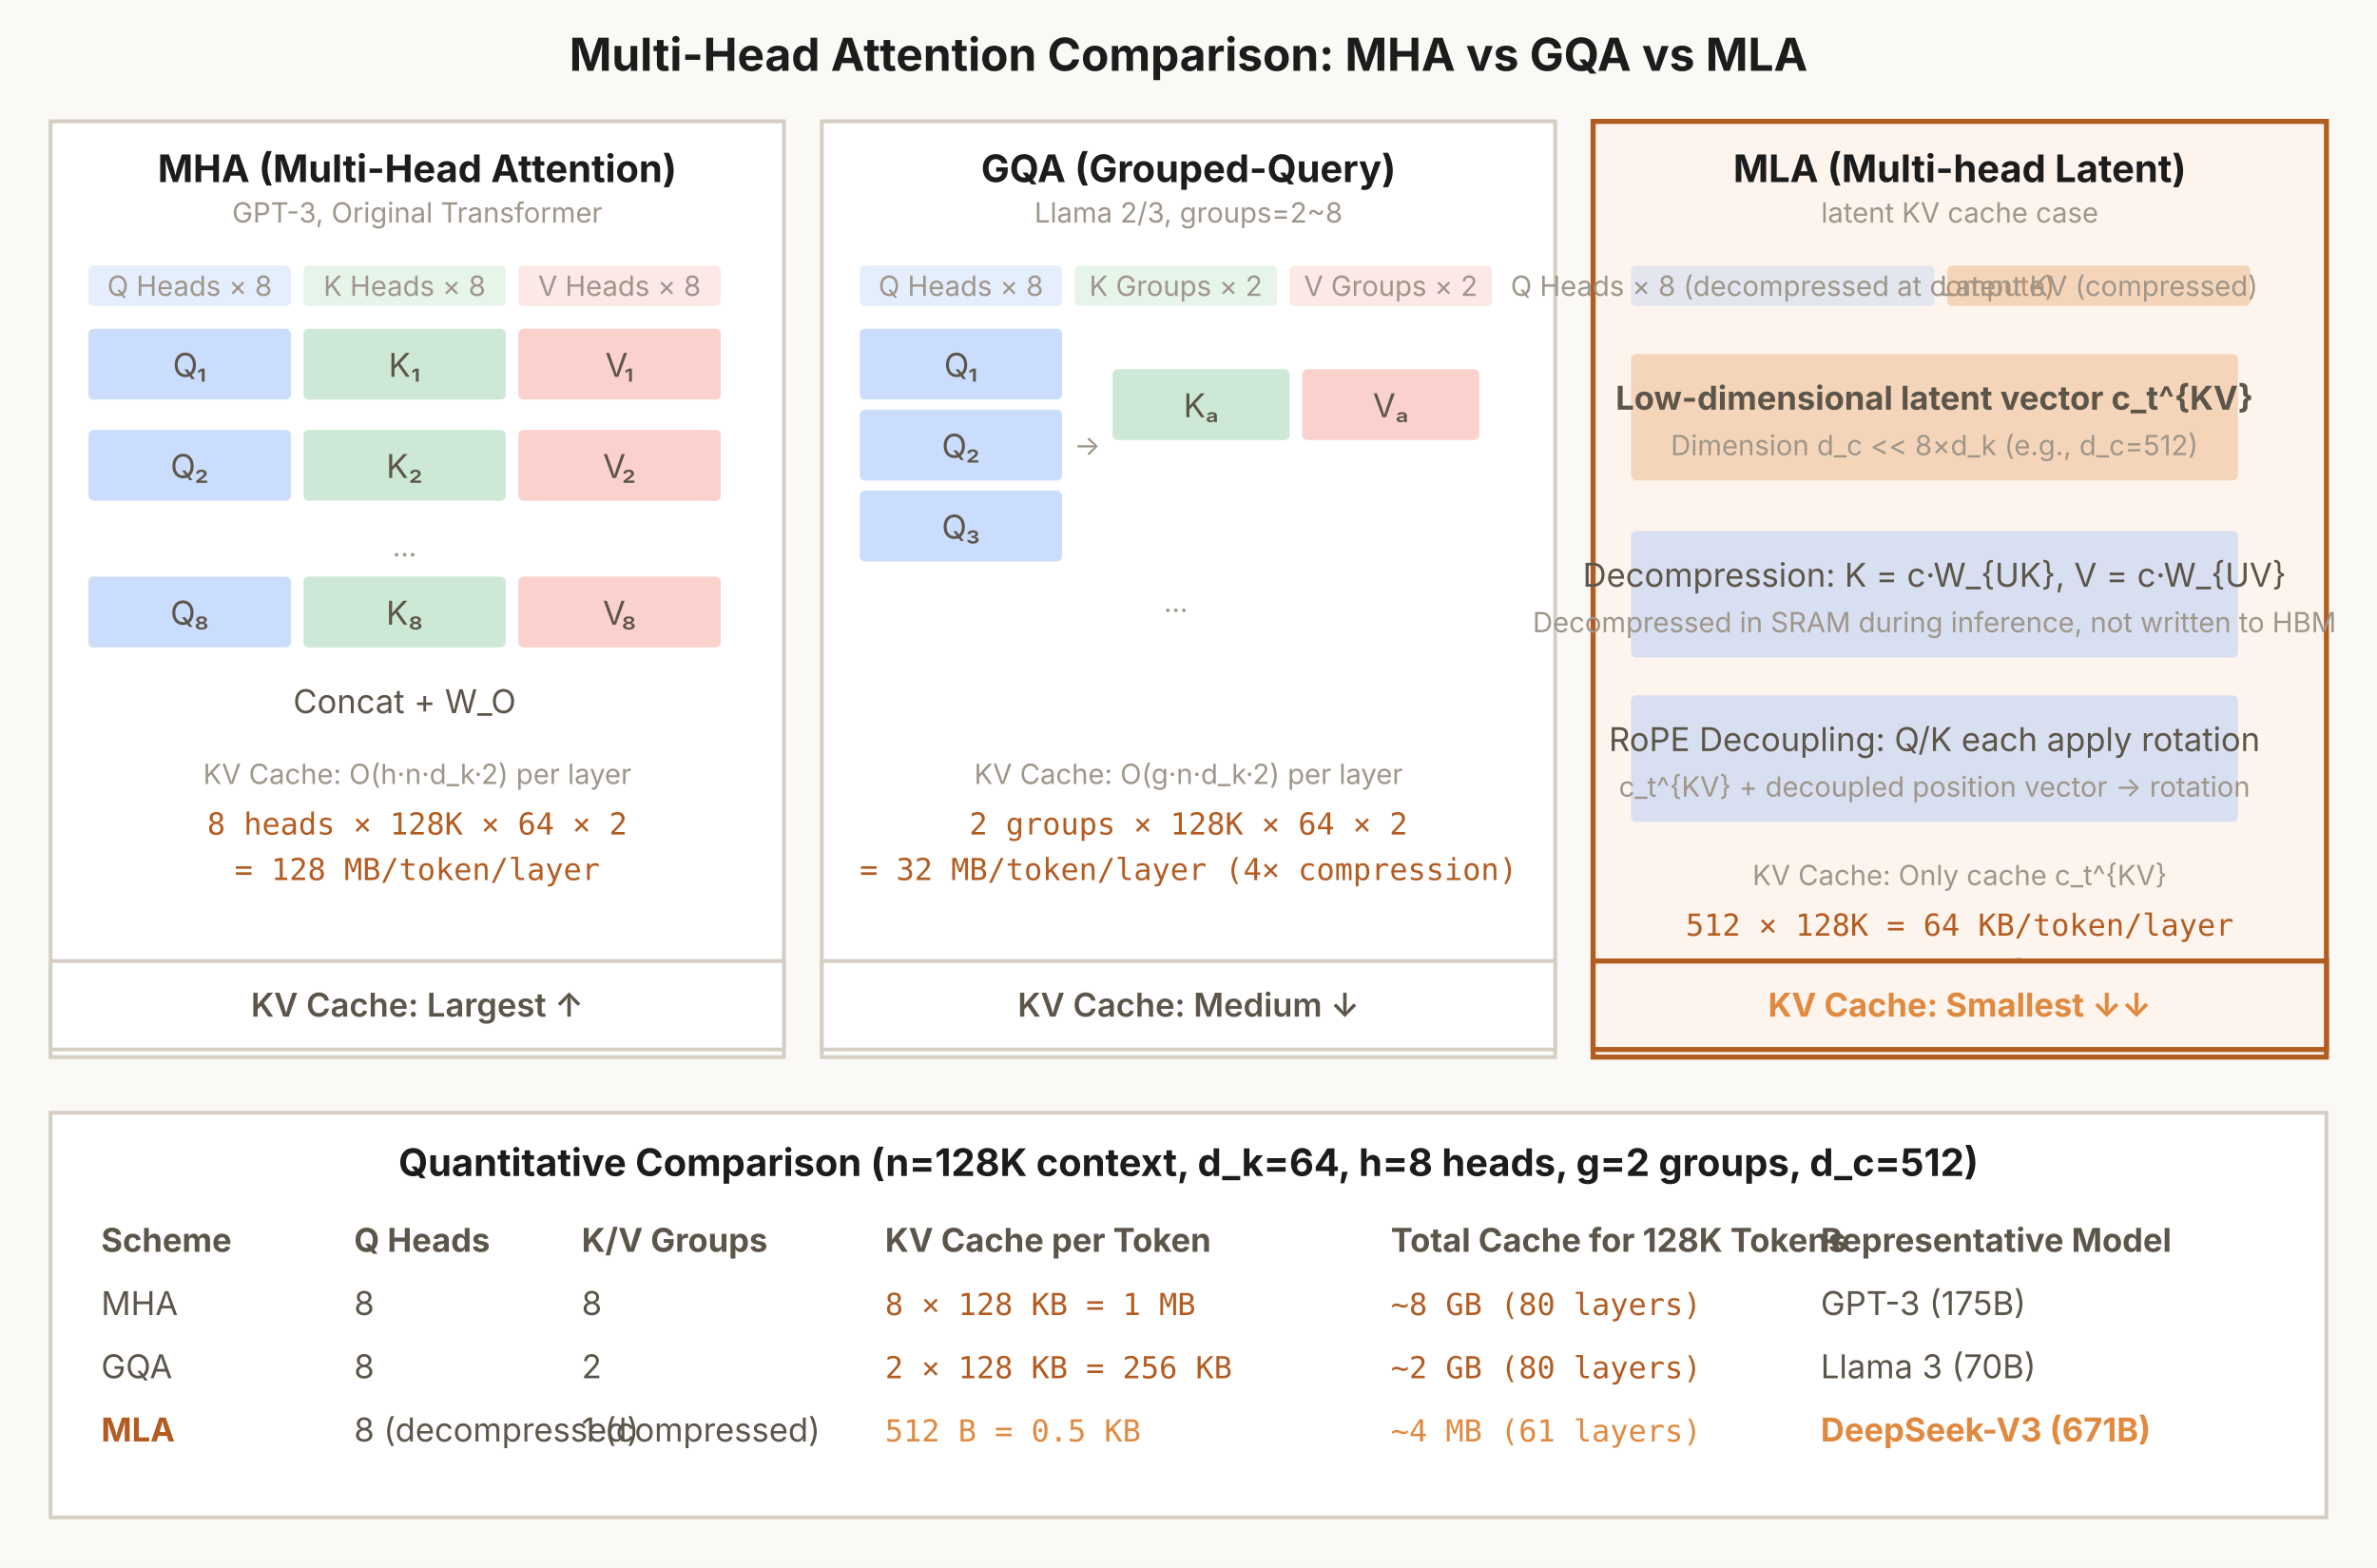
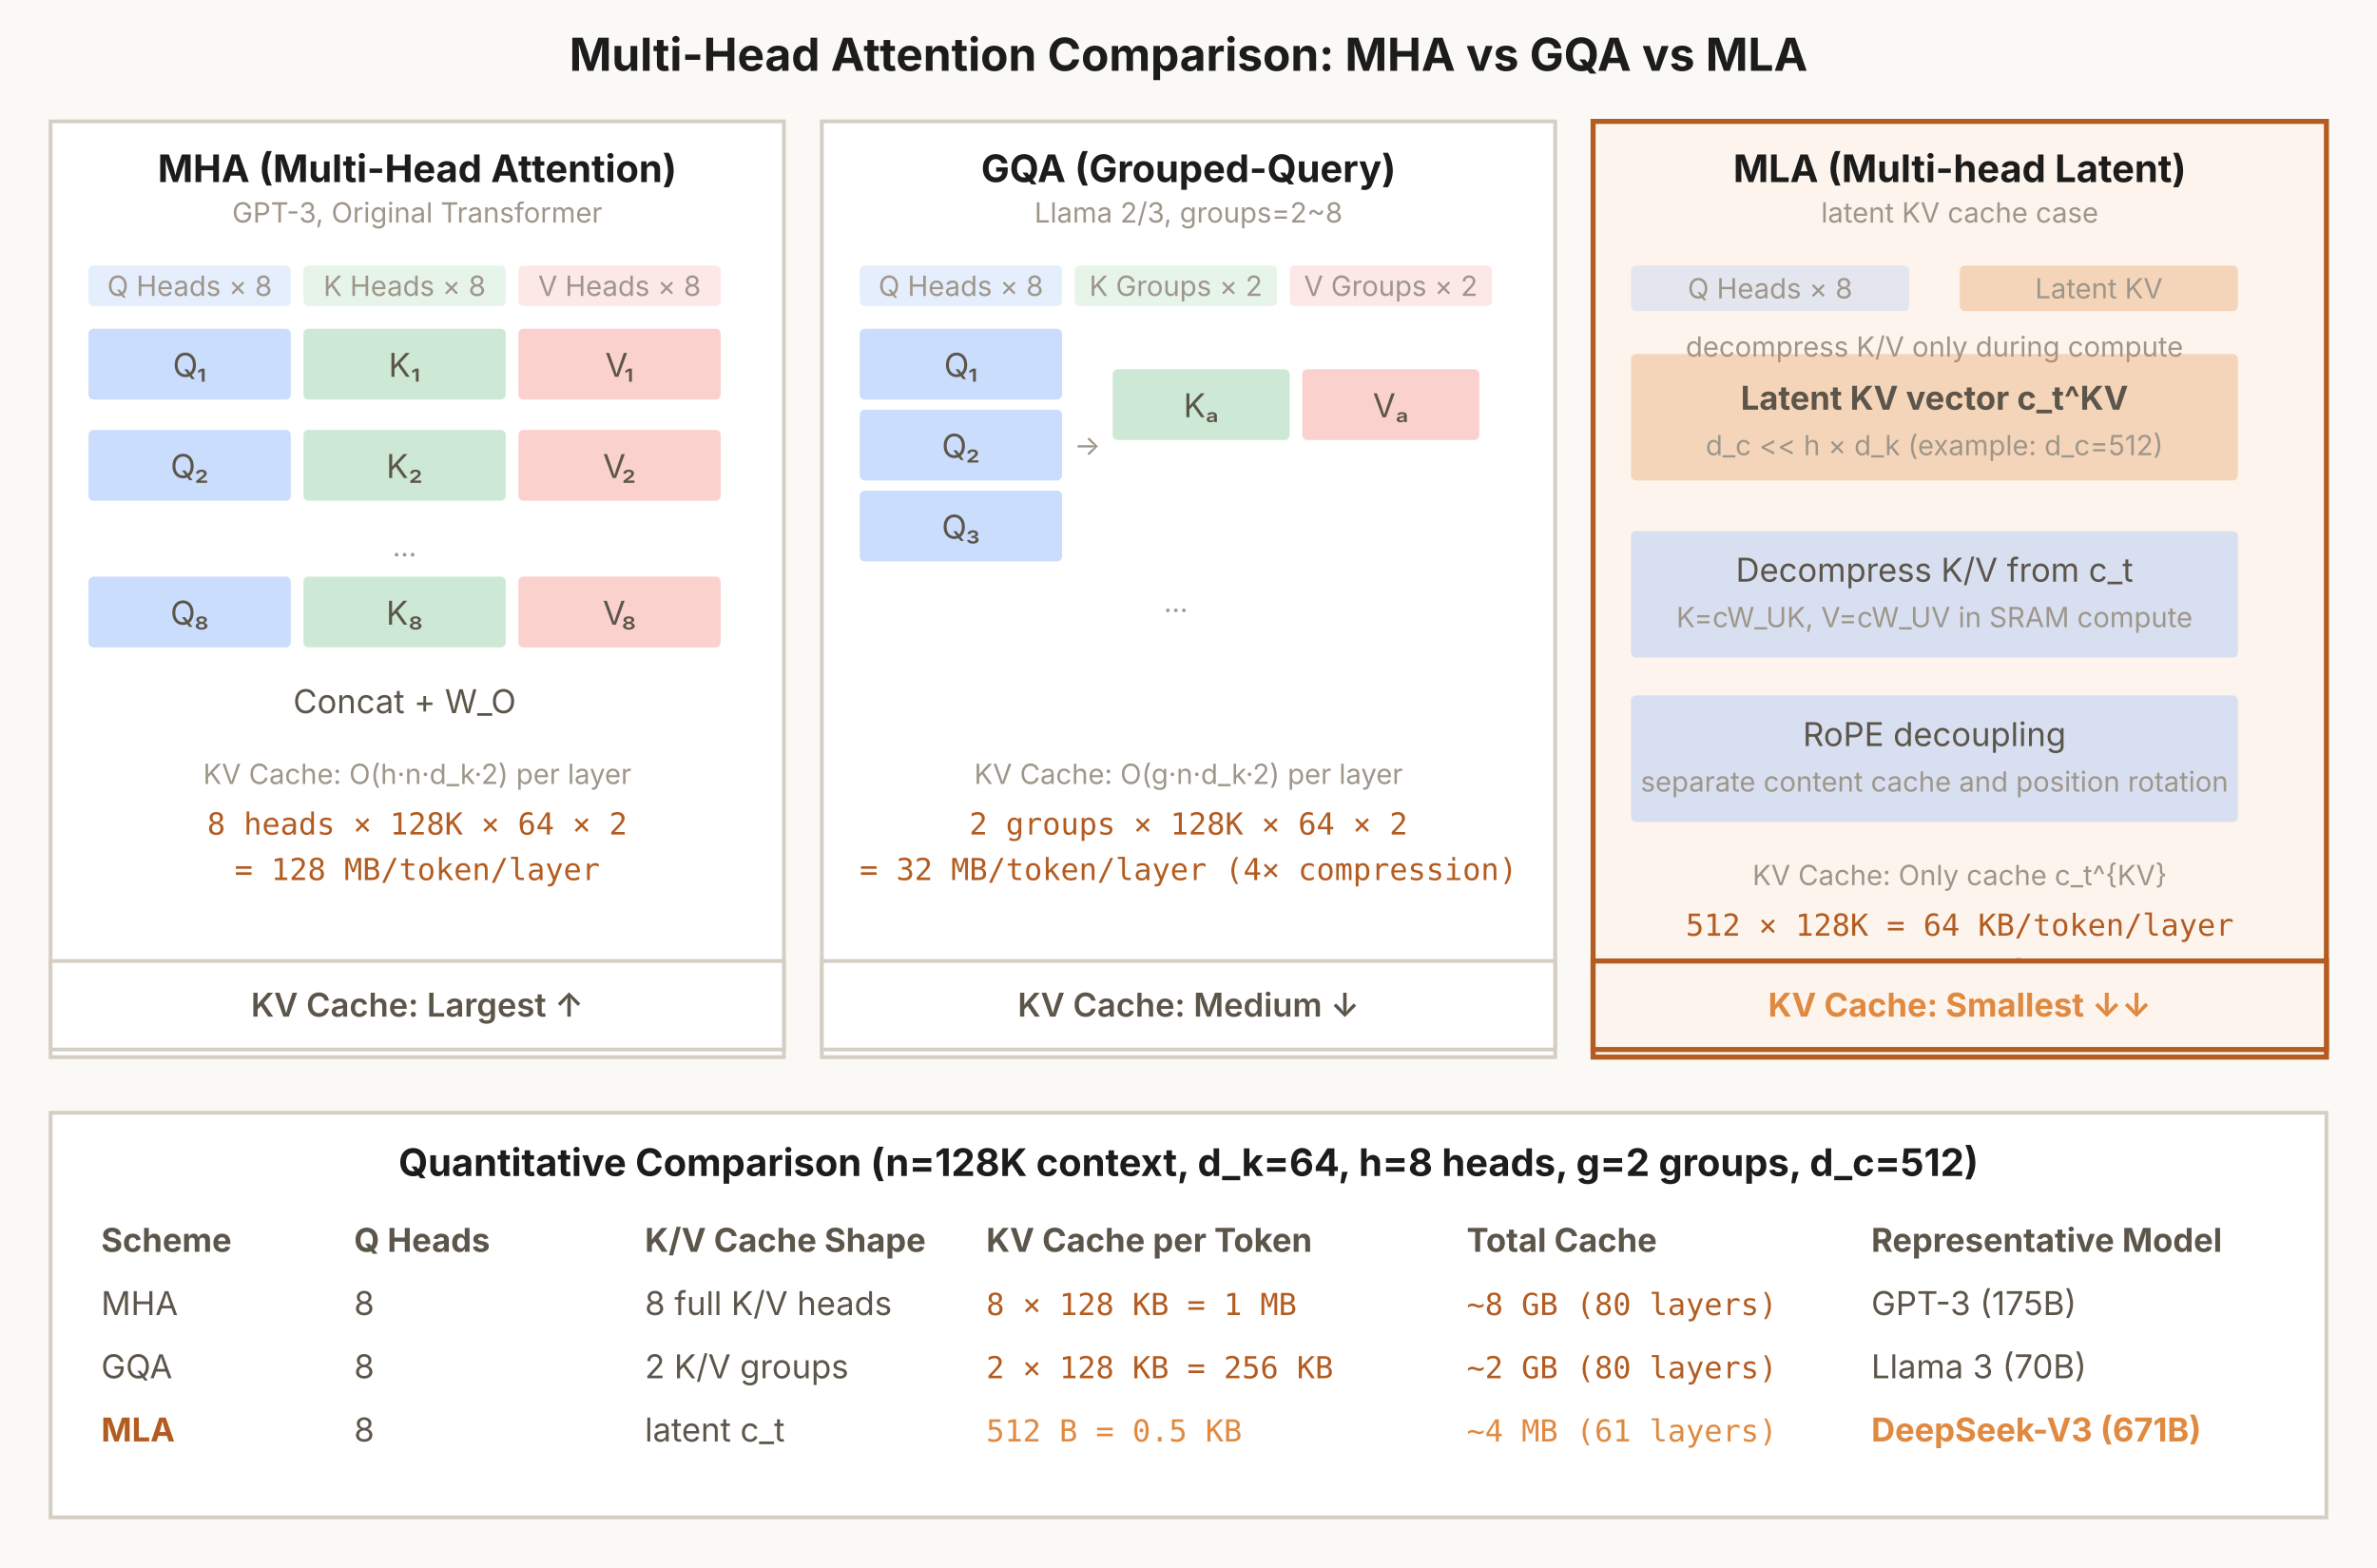
<svg xmlns="http://www.w3.org/2000/svg" viewBox="0 0 940 620" fill="none">
  <defs>
    <style>

      text{font-family:system-ui,-apple-system,sans-serif}
      .bg{fill:#fbf9f5}
      .box{fill:#fff;stroke:#d4cec4;stroke-width:1.5}
      .b2{fill:#fdf5ed;stroke:#b35c22;stroke-width:2}
      .t1{fill:#5c554a;font-size:13px}
      .t2{fill:#1c1c1c;font-size:15px;font-weight:700}
      .t3{fill:#b35c22;font-size:12px;font-family:'JetBrains Mono','Fira Code',monospace}
      .ts{fill:#9e968a;font-size:11px}
      .head-q{fill:#7baaf7}
      .head-k{fill:#81c995}
      .head-v{fill:#f28b82}
-       
-       }
    
    </style>
  </defs>
  <rect class="bg" width="940" height="620" />
  <text class="t2" x="470" y="28" text-anchor="middle" style="font-size:18px">Multi-Head Attention Comparison: MHA vs GQA vs MLA</text>
  <rect class="box" x="20" y="48" width="290" height="370" />
  <text class="t2" x="165" y="72" text-anchor="middle">MHA (Multi-Head Attention)</text>
  <text class="ts" x="165" y="88" text-anchor="middle">GPT-3, Original Transformer</text>
  <g transform="translate(35,105)">
    <rect fill="#7baaf7" opacity="0.2" x="0" y="0" width="80" height="16" rx="2" />
    <text class="ts" x="40" y="12" text-anchor="middle">Q Heads × 8</text>
    <rect fill="#81c995" opacity="0.2" x="85" y="0" width="80" height="16" rx="2" />
    <text class="ts" x="125" y="12" text-anchor="middle">K Heads × 8</text>
    <rect fill="#f28b82" opacity="0.2" x="170" y="0" width="80" height="16" rx="2" />
    <text class="ts" x="210" y="12" text-anchor="middle">V Heads × 8</text>
  </g>
  <g transform="translate(35,130)">
    <rect fill="#7baaf7" opacity="0.4" x="0" y="0" width="80" height="28" rx="2" />
    <text class="t1" x="40" y="19" text-anchor="middle">Q₁</text>
    <rect fill="#81c995" opacity="0.4" x="85" y="0" width="80" height="28" rx="2" />
    <text class="t1" x="125" y="19" text-anchor="middle">K₁</text>
    <rect fill="#f28b82" opacity="0.4" x="170" y="0" width="80" height="28" rx="2" />
    <text class="t1" x="210" y="19" text-anchor="middle">V₁</text>
  </g>
  <g transform="translate(35,170)">
    <rect fill="#7baaf7" opacity="0.4" x="0" y="0" width="80" height="28" rx="2" />
    <text class="t1" x="40" y="19" text-anchor="middle">Q₂</text>
    <rect fill="#81c995" opacity="0.4" x="85" y="0" width="80" height="28" rx="2" />
    <text class="t1" x="125" y="19" text-anchor="middle">K₂</text>
    <rect fill="#f28b82" opacity="0.4" x="170" y="0" width="80" height="28" rx="2" />
    <text class="t1" x="210" y="19" text-anchor="middle">V₂</text>
  </g>
  <g transform="translate(35,208)">
    <text class="ts" x="125" y="12" text-anchor="middle">...</text>
  </g>
  <g transform="translate(35,228)">
    <rect fill="#7baaf7" opacity="0.4" x="0" y="0" width="80" height="28" rx="2" />
    <text class="t1" x="40" y="19" text-anchor="middle">Q₈</text>
    <rect fill="#81c995" opacity="0.4" x="85" y="0" width="80" height="28" rx="2" />
    <text class="t1" x="125" y="19" text-anchor="middle">K₈</text>
    <rect fill="#f28b82" opacity="0.4" x="170" y="0" width="80" height="28" rx="2" />
    <text class="t1" x="210" y="19" text-anchor="middle">V₈</text>
  </g>
  <g transform="translate(35,270)">
    <text class="t1" x="125" y="12" text-anchor="middle">Concat + W_O</text>
  </g>
  <text class="ts" x="165" y="310" text-anchor="middle">KV Cache: O(h·n·d_k·2) per layer</text>
  <text class="t3" x="165" y="330" text-anchor="middle">8 heads × 128K × 64 × 2</text>
  <text class="t3" x="165" y="348" text-anchor="middle">= 128 MB/token/layer</text>
  <rect class="box" x="20" y="380" width="290" height="35" />
  <text class="t1" x="165" y="402" text-anchor="middle" style="font-weight:600">KV Cache: Largest ↑</text>
  <rect class="box" x="325" y="48" width="290" height="370" />
  <text class="t2" x="470" y="72" text-anchor="middle">GQA (Grouped-Query)</text>
  <text class="ts" x="470" y="88" text-anchor="middle">Llama 2/3, groups=2~8</text>
  <g transform="translate(340,105)">
    <rect fill="#7baaf7" opacity="0.2" x="0" y="0" width="80" height="16" rx="2" />
    <text class="ts" x="40" y="12" text-anchor="middle">Q Heads × 8</text>
    <rect fill="#81c995" opacity="0.2" x="85" y="0" width="80" height="16" rx="2" />
    <text class="ts" x="125" y="12" text-anchor="middle">K Groups × 2</text>
    <rect fill="#f28b82" opacity="0.2" x="170" y="0" width="80" height="16" rx="2" />
    <text class="ts" x="210" y="12" text-anchor="middle">V Groups × 2</text>
  </g>
  <g transform="translate(340,130)">
    <rect fill="#7baaf7" opacity="0.4" x="0" y="0" width="80" height="28" rx="2" />
    <text class="t1" x="40" y="19" text-anchor="middle">Q₁</text>
    <rect fill="#7baaf7" opacity="0.4" x="0" y="32" width="80" height="28" rx="2" />
    <text class="t1" x="40" y="51" text-anchor="middle">Q₂</text>
    <rect fill="#7baaf7" opacity="0.4" x="0" y="64" width="80" height="28" rx="2" />
    <text class="t1" x="40" y="83" text-anchor="middle">Q₃</text>
    <text class="ts" x="90" y="50" text-anchor="middle">→</text>
    <rect fill="#81c995" opacity="0.4" x="100" y="16" width="70" height="28" rx="2" />
    <text class="t1" x="135" y="35" text-anchor="middle">Kₐ</text>
    <rect fill="#f28b82" opacity="0.4" x="175" y="16" width="70" height="28" rx="2" />
    <text class="t1" x="210" y="35" text-anchor="middle">Vₐ</text>
  </g>
  <g transform="translate(340,230)">
    <text class="ts" x="125" y="12" text-anchor="middle">...</text>
  </g>
  <text class="ts" x="470" y="310" text-anchor="middle">KV Cache: O(g·n·d_k·2) per layer</text>
  <text class="t3" x="470" y="330" text-anchor="middle">2 groups × 128K × 64 × 2</text>
  <text class="t3" x="470" y="348" text-anchor="middle">= 32 MB/token/layer (4× compression)</text>
  <rect class="box" x="325" y="380" width="290" height="35" />
  <text class="t1" x="470" y="402" text-anchor="middle" style="font-weight:600">KV Cache: Medium ↓</text>
  <rect class="b2" x="630" y="48" width="290" height="370" />
  <text class="t2" x="775" y="72" text-anchor="middle">MLA (Multi-head Latent)</text>
  <text class="ts" x="775" y="88" text-anchor="middle">latent KV cache case</text>
  <g transform="translate(645,105)">
-     <rect fill="#7baaf7" opacity="0.2" x="0" y="0" width="120" height="16" rx="2" />
-     <text class="ts" x="60" y="12" text-anchor="middle">Q Heads × 8 (decompressed at compute)</text>
-     <rect fill="#e08940" opacity="0.3" x="125" y="0" width="120" height="16" rx="2" />
-     <text class="ts" x="185" y="12" text-anchor="middle">Latent KV (compressed)</text>
+     <rect fill="#7baaf7" opacity="0.2" x="0" y="0" width="110" height="18" rx="2" />
+     <text class="ts" x="55" y="13" text-anchor="middle">Q Heads × 8</text>
+     <rect fill="#e08940" opacity="0.3" x="130" y="0" width="110" height="18" rx="2" />
+     <text class="ts" x="185" y="13" text-anchor="middle">Latent KV</text>
+     <text class="ts" x="120" y="36" text-anchor="middle">decompress K/V only during compute</text>
  </g>
  <g transform="translate(645,140)">
    <rect fill="#e08940" opacity="0.3" x="0" y="0" width="240" height="50" rx="2" />
-     <text class="t1" x="120" y="22" text-anchor="middle" style="font-weight:700">Low-dimensional latent vector c_t^{KV}</text>
-     <text class="ts" x="120" y="40" text-anchor="middle">Dimension d_c &lt;&lt; 8×d_k  (e.g., d_c=512)</text>
+     <text class="t1" x="120" y="22" text-anchor="middle" style="font-weight:700">Latent KV vector c_t^KV</text>
+     <text class="ts" x="120" y="40" text-anchor="middle">d_c &lt;&lt; h × d_k  (example: d_c=512)</text>
  </g>
  <g transform="translate(645,210)">
    <rect fill="#7baaf7" opacity="0.3" x="0" y="0" width="240" height="50" rx="2" />
-     <text class="t1" x="120" y="22" text-anchor="middle">Decompression: K = c·W_{UK}, V = c·W_{UV}</text>
-     <text class="ts" x="120" y="40" text-anchor="middle">Decompressed in SRAM during inference, not written to HBM</text>
+     <text class="t1" x="120" y="20" text-anchor="middle">Decompress K/V from c_t</text>
+     <text class="ts" x="120" y="38" text-anchor="middle">K=cW_UK, V=cW_UV in SRAM compute</text>
  </g>
  <g transform="translate(645,275)">
    <rect fill="#7baaf7" opacity="0.3" x="0" y="0" width="240" height="50" rx="2" />
-     <text class="t1" x="120" y="22" text-anchor="middle">RoPE Decoupling: Q/K each apply rotation</text>
-     <text class="ts" x="120" y="40" text-anchor="middle">c_t^{KV} + decoupled position vector → rotation</text>
+     <text class="t1" x="120" y="20" text-anchor="middle">RoPE decoupling</text>
+     <text class="ts" x="120" y="38" text-anchor="middle">separate content cache and position rotation</text>
  </g>
  <text class="ts" x="775" y="350" text-anchor="middle">KV Cache: Only cache c_t^{KV}</text>
  <text class="t3" x="775" y="370" text-anchor="middle">512 × 128K = 64 KB/token/layer</text>
  <text class="t3" x="775" y="388" text-anchor="middle">≈ 1/2000 of MHA</text>
  <rect class="b2" x="630" y="380" width="290" height="35" />
  <text class="t1" x="775" y="402" text-anchor="middle" style="font-weight:700;fill:#e08940">KV Cache: Smallest ↓↓</text>
  <rect class="box" x="20" y="440" width="900" height="160" />
  <text class="t2" x="470" y="465" text-anchor="middle">Quantitative Comparison (n=128K context, d_k=64, h=8 heads, g=2 groups, d_c=512)</text>
  <g font-size="12">
    <text class="t1" x="40" y="495" text-anchor="start" style="font-weight:700">Scheme</text>
    <text class="t1" x="140" y="495" text-anchor="start" style="font-weight:700">Q Heads</text>
-     <text class="t1" x="230" y="495" text-anchor="start" style="font-weight:700">K/V Groups</text>
-     <text class="t1" x="350" y="495" text-anchor="start" style="font-weight:700">KV Cache per Token</text>
-     <text class="t1" x="550" y="495" text-anchor="start" style="font-weight:700">Total Cache for 128K Tokens</text>
-     <text class="t1" x="720" y="495" text-anchor="start" style="font-weight:700">Representative Model</text>
+     <text class="t1" x="255" y="495" text-anchor="start" style="font-weight:700">K/V Cache Shape</text>
+     <text class="t1" x="390" y="495" text-anchor="start" style="font-weight:700">KV Cache per Token</text>
+     <text class="t1" x="580" y="495" text-anchor="start" style="font-weight:700">Total Cache</text>
+     <text class="t1" x="740" y="495" text-anchor="start" style="font-weight:700">Representative Model</text>
    <text class="t1" x="40" y="520" text-anchor="start">MHA</text>
    <text class="t1" x="140" y="520" text-anchor="start">8</text>
-     <text class="t1" x="230" y="520" text-anchor="start">8</text>
-     <text class="t3" x="350" y="520" text-anchor="start">8 × 128 KB = 1 MB</text>
-     <text class="t3" x="550" y="520" text-anchor="start">~8 GB (80 layers)</text>
-     <text class="t1" x="720" y="520" text-anchor="start">GPT-3 (175B)</text>
+     <text class="t1" x="255" y="520" text-anchor="start">8 full K/V heads</text>
+     <text class="t3" x="390" y="520" text-anchor="start">8 × 128 KB = 1 MB</text>
+     <text class="t3" x="580" y="520" text-anchor="start">~8 GB (80 layers)</text>
+     <text class="t1" x="740" y="520" text-anchor="start">GPT-3 (175B)</text>
    <text class="t1" x="40" y="545" text-anchor="start">GQA</text>
    <text class="t1" x="140" y="545" text-anchor="start">8</text>
-     <text class="t1" x="230" y="545" text-anchor="start">2</text>
-     <text class="t3" x="350" y="545" text-anchor="start">2 × 128 KB = 256 KB</text>
-     <text class="t3" x="550" y="545" text-anchor="start">~2 GB (80 layers)</text>
-     <text class="t1" x="720" y="545" text-anchor="start">Llama 3 (70B)</text>
+     <text class="t1" x="255" y="545" text-anchor="start">2 K/V groups</text>
+     <text class="t3" x="390" y="545" text-anchor="start">2 × 128 KB = 256 KB</text>
+     <text class="t3" x="580" y="545" text-anchor="start">~2 GB (80 layers)</text>
+     <text class="t1" x="740" y="545" text-anchor="start">Llama 3 (70B)</text>
    <text class="t1" x="40" y="570" text-anchor="start" style="fill:#b35c22;font-weight:700">MLA</text>
-     <text class="t1" x="140" y="570" text-anchor="start">8 (decompressed)</text>
-     <text class="t1" x="230" y="570" text-anchor="start">1 (compressed)</text>
-     <text class="t3" x="350" y="570" text-anchor="start" style="fill:#e08940">512 B = 0.5 KB</text>
-     <text class="t3" x="550" y="570" text-anchor="start" style="fill:#e08940">~4 MB (61 layers)</text>
-     <text class="t1" x="720" y="570" text-anchor="start" style="fill:#e08940;font-weight:700">DeepSeek-V3 (671B)</text>
+     <text class="t1" x="140" y="570" text-anchor="start">8</text>
+     <text class="t1" x="255" y="570" text-anchor="start">latent c_t</text>
+     <text class="t3" x="390" y="570" text-anchor="start" style="fill:#e08940">512 B = 0.5 KB</text>
+     <text class="t3" x="580" y="570" text-anchor="start" style="fill:#e08940">~4 MB (61 layers)</text>
+     <text class="t1" x="740" y="570" text-anchor="start" style="fill:#e08940;font-weight:700">DeepSeek-V3 (671B)</text>
  </g>
</svg>
